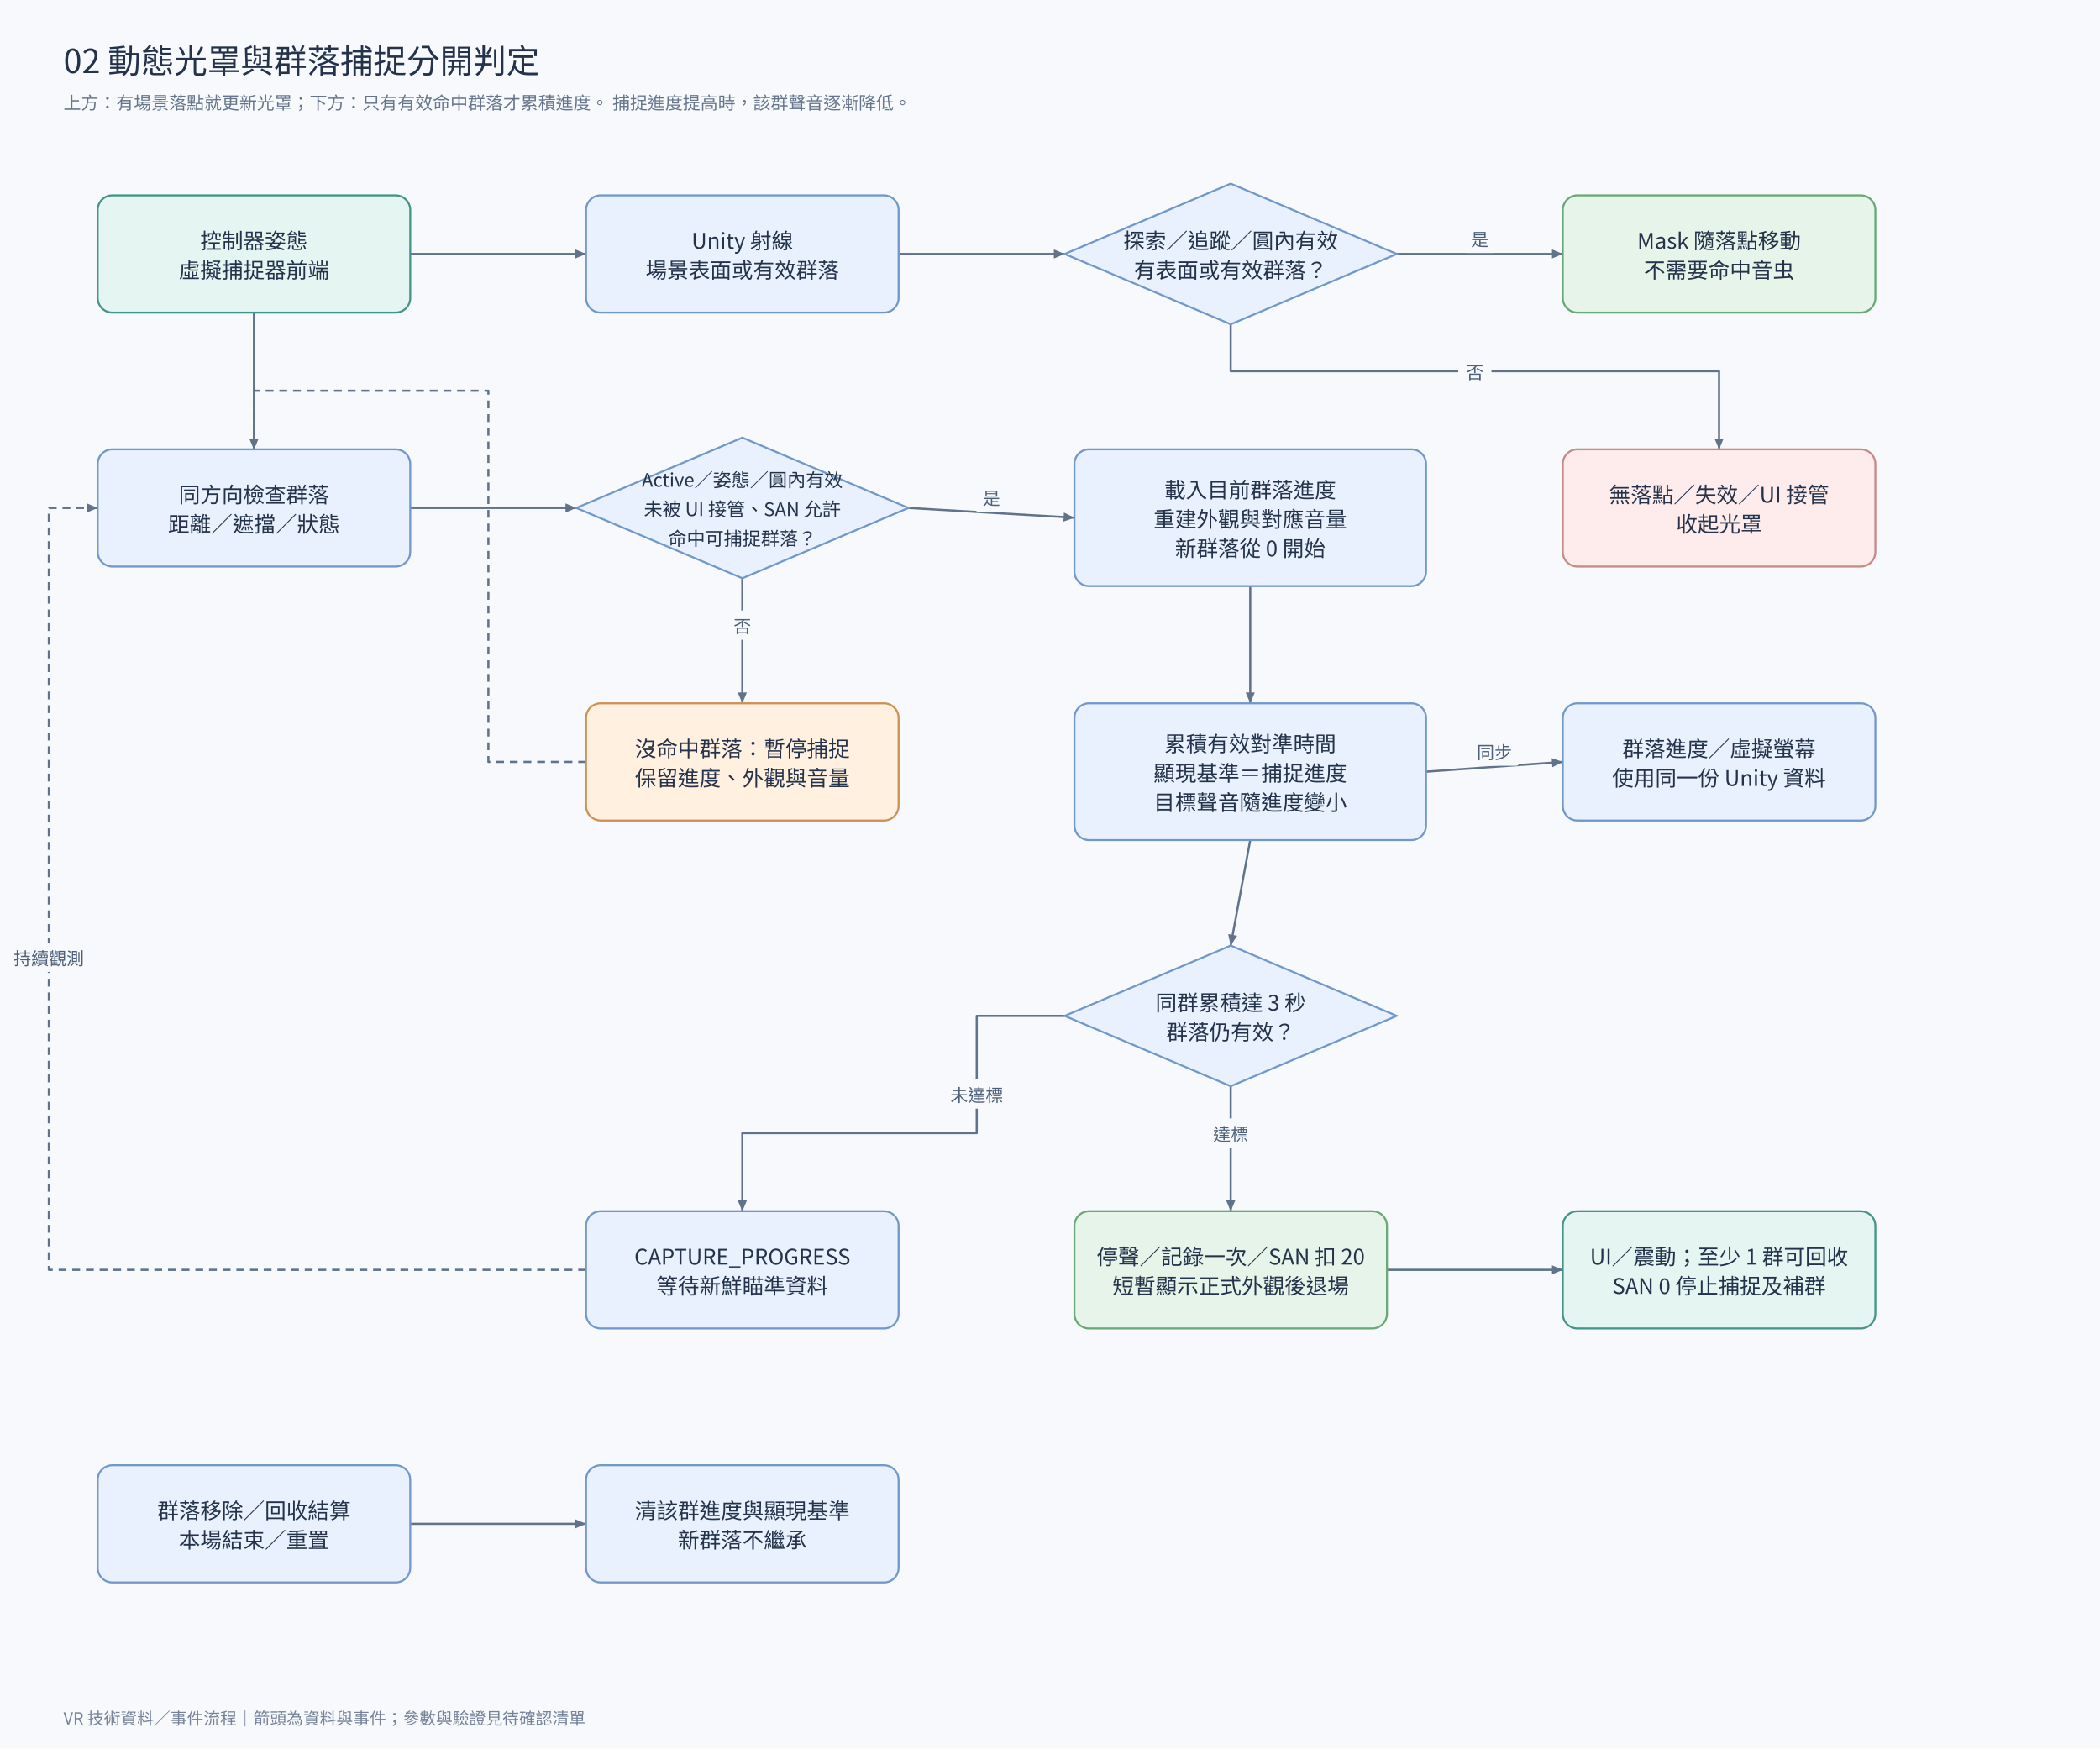
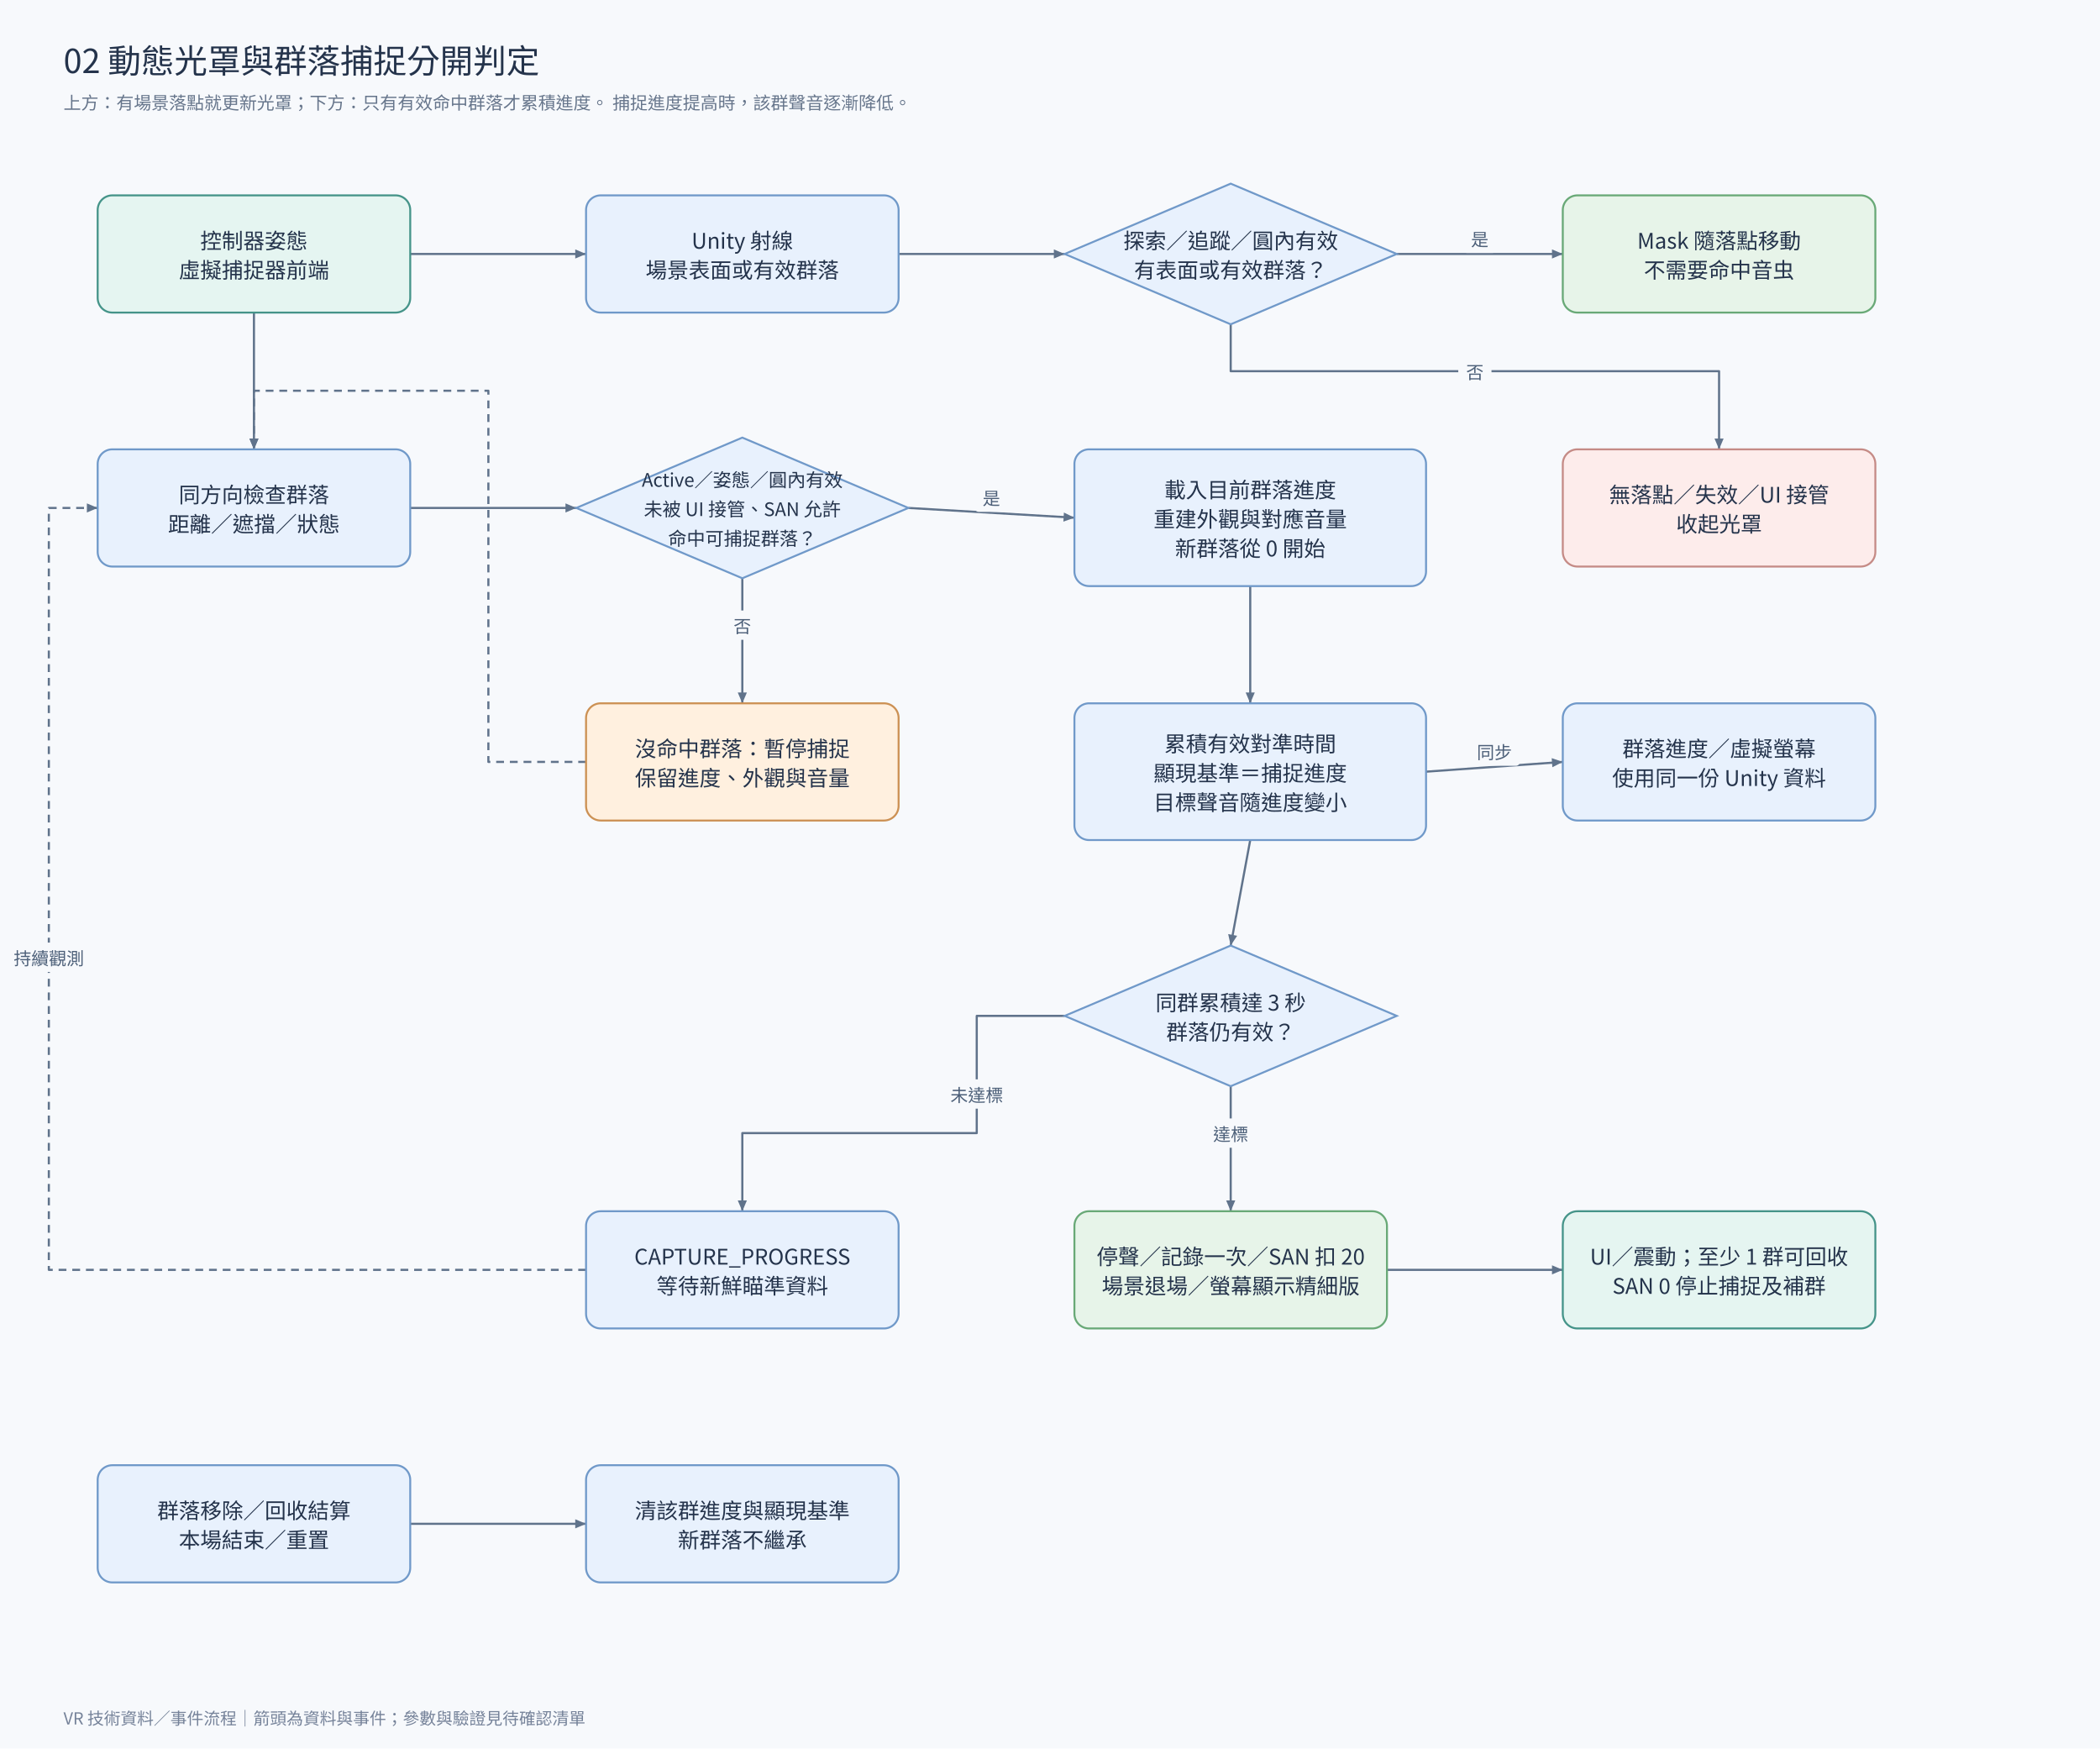
<svg xmlns="http://www.w3.org/2000/svg" width="2150" height="1790" viewBox="0 0 2150 1790">
  <rect width="2150" height="1790" fill="#f7f9fc" />
  <polyline points="420,260.0 600,260.0" fill="none" stroke="#60738b" stroke-width="2.2" stroke-linejoin="round" />
  <polygon points="600.00,260.00 588.95,264.67 588.95,255.33" fill="#60738b" />
  <polyline points="920,260.0 1090,260.0" fill="none" stroke="#60738b" stroke-width="2.2" stroke-linejoin="round" />
  <polygon points="1090.00,260.00 1078.95,264.67 1078.95,255.33" fill="#60738b" />
  <polyline points="1430,260.0 1600,260.0" fill="none" stroke="#60738b" stroke-width="2.2" stroke-linejoin="round" />
  <polygon points="1600.00,260.00 1588.95,264.67 1588.95,255.33" fill="#60738b" />
  <rect x="1498.0" y="229.0" width="34.0" height="30" rx="4" fill="#f7f9fc" />
  <text x="1515.0" y="244.0" dominant-baseline="central" font-family="Microsoft JhengHei, Noto Sans CJK TC, sans-serif" font-size="18" fill="#4d6079" text-anchor="middle">是</text>
  <polyline points="1260.0,332 1260,380 1760,380 1760.0,460" fill="none" stroke="#60738b" stroke-width="2.2" stroke-linejoin="round" />
  <polygon points="1760.00,460.00 1755.33,448.95 1764.67,448.95" fill="#60738b" />
  <rect x="1493.0" y="365" width="34.0" height="30" rx="4" fill="#f7f9fc" />
  <text x="1510" y="380" dominant-baseline="central" font-family="Microsoft JhengHei, Noto Sans CJK TC, sans-serif" font-size="18" fill="#4d6079" text-anchor="middle">否</text>
  <polyline points="260.0,320 260.0,460" fill="none" stroke="#60738b" stroke-width="2.2" stroke-linejoin="round" />
  <polygon points="260.00,460.00 255.33,448.95 264.67,448.95" fill="#60738b" />
  <polyline points="420,520.0 590,520.0" fill="none" stroke="#60738b" stroke-width="2.2" stroke-linejoin="round" />
  <polygon points="590.00,520.00 578.95,524.67 578.95,515.33" fill="#60738b" />
  <polyline points="930,520.0 1100,530.0" fill="none" stroke="#60738b" stroke-width="2.2" stroke-linejoin="round" />
  <polygon points="1100.00,530.00 1088.69,534.02 1089.24,524.69" fill="#60738b" />
  <rect x="998.0" y="494.0" width="34.0" height="30" rx="4" fill="#f7f9fc" />
  <text x="1015.0" y="509.0" dominant-baseline="central" font-family="Microsoft JhengHei, Noto Sans CJK TC, sans-serif" font-size="18" fill="#4d6079" text-anchor="middle">是</text>
  <polyline points="760.0,592 760.0,720" fill="none" stroke="#60738b" stroke-width="2.2" stroke-linejoin="round" />
  <polygon points="760.00,720.00 755.33,708.95 764.67,708.95" fill="#60738b" />
  <rect x="743.0" y="625.0" width="34.0" height="30" rx="4" fill="#f7f9fc" />
  <text x="760.0" y="640.0" dominant-baseline="central" font-family="Microsoft JhengHei, Noto Sans CJK TC, sans-serif" font-size="18" fill="#4d6079" text-anchor="middle">否</text>
  <polyline points="600,780.0 500,780 500,400 260,400 260.0,460" fill="none" stroke="#60738b" stroke-width="2.2" stroke-linejoin="round" stroke-dasharray="8 6" />
  <polygon points="260.00,460.00 255.33,448.95 264.67,448.95" fill="#60738b" />
  <polyline points="1280.0,600 1280.0,720" fill="none" stroke="#60738b" stroke-width="2.2" stroke-linejoin="round" />
  <polygon points="1280.00,720.00 1275.33,708.95 1284.67,708.95" fill="#60738b" />
  <polyline points="1460,790.0 1600,780.0" fill="none" stroke="#60738b" stroke-width="2.2" stroke-linejoin="round" />
  <polygon points="1600.00,780.00 1589.31,785.45 1588.64,776.13" fill="#60738b" />
  <rect x="1504.0" y="754.0" width="52.0" height="30" rx="4" fill="#f7f9fc" />
  <text x="1530.0" y="769.0" dominant-baseline="central" font-family="Microsoft JhengHei, Noto Sans CJK TC, sans-serif" font-size="18" fill="#4d6079" text-anchor="middle">同步</text>
  <polyline points="1280.0,860 1260.0,968" fill="none" stroke="#60738b" stroke-width="2.2" stroke-linejoin="round" />
  <polygon points="1260.00,968.00 1257.42,956.28 1266.61,957.98" fill="#60738b" />
  <polyline points="1090,1040.0 1000,1040 1000,1160 760,1160 760.0,1240" fill="none" stroke="#60738b" stroke-width="2.2" stroke-linejoin="round" />
  <polygon points="760.00,1240.00 755.33,1228.95 764.67,1228.95" fill="#60738b" />
  <rect x="965.0" y="1105" width="70.0" height="30" rx="4" fill="#f7f9fc" />
  <text x="1000" y="1120" dominant-baseline="central" font-family="Microsoft JhengHei, Noto Sans CJK TC, sans-serif" font-size="18" fill="#4d6079" text-anchor="middle">未達標</text>
  <polyline points="600,1300.0 50,1300 50,520 100,520.0" fill="none" stroke="#60738b" stroke-width="2.2" stroke-linejoin="round" stroke-dasharray="8 6" />
  <polygon points="100.00,520.00 88.95,524.67 88.95,515.33" fill="#60738b" />
  <rect x="6.0" y="965" width="88.0" height="30" rx="4" fill="#f7f9fc" />
  <text x="50" y="980" dominant-baseline="central" font-family="Microsoft JhengHei, Noto Sans CJK TC, sans-serif" font-size="18" fill="#4d6079" text-anchor="middle">持續觀測</text>
  <polyline points="1260.0,1112 1260.0,1240" fill="none" stroke="#60738b" stroke-width="2.2" stroke-linejoin="round" />
  <polygon points="1260.00,1240.00 1255.33,1228.95 1264.67,1228.95" fill="#60738b" />
  <rect x="1234.0" y="1145.0" width="52.0" height="30" rx="4" fill="#f7f9fc" />
  <text x="1260.0" y="1160.0" dominant-baseline="central" font-family="Microsoft JhengHei, Noto Sans CJK TC, sans-serif" font-size="18" fill="#4d6079" text-anchor="middle">達標</text>
  <polyline points="1420,1300.0 1600,1300.0" fill="none" stroke="#60738b" stroke-width="2.2" stroke-linejoin="round" />
  <polygon points="1600.00,1300.00 1588.95,1304.67 1588.95,1295.33" fill="#60738b" />
  <polyline points="420,1560.0 600,1560.0" fill="none" stroke="#60738b" stroke-width="2.2" stroke-linejoin="round" />
  <polygon points="600.00,1560.00 588.95,1564.67 588.95,1555.33" fill="#60738b" />
  <rect x="100" y="200" width="320" height="120" rx="15" fill="#e5f5f1" stroke="#459489" stroke-width="2" />
  <text x="260.0" y="245.0" dominant-baseline="central" font-family="Microsoft JhengHei, Noto Sans CJK TC, sans-serif" font-size="22" fill="#24334b" text-anchor="middle">控制器姿態</text>
  <text x="260.0" y="275.0" dominant-baseline="central" font-family="Microsoft JhengHei, Noto Sans CJK TC, sans-serif" font-size="22" fill="#24334b" text-anchor="middle">虛擬捕捉器前端</text>
  <rect x="600" y="200" width="320" height="120" rx="15" fill="#e8f1fd" stroke="#7099c9" stroke-width="2" />
  <text x="760.0" y="245.0" dominant-baseline="central" font-family="Microsoft JhengHei, Noto Sans CJK TC, sans-serif" font-size="22" fill="#24334b" text-anchor="middle">Unity 射線</text>
  <text x="760.0" y="275.0" dominant-baseline="central" font-family="Microsoft JhengHei, Noto Sans CJK TC, sans-serif" font-size="22" fill="#24334b" text-anchor="middle">場景表面或有效群落</text>
  <polygon points="1260.0,188 1430,260.0 1260.0,332 1090,260.0" fill="#e8f1fd" stroke="#7099c9" stroke-width="2" />
  <text x="1260.0" y="245.0" dominant-baseline="central" font-family="Microsoft JhengHei, Noto Sans CJK TC, sans-serif" font-size="22" fill="#24334b" text-anchor="middle">探索／追蹤／圓內有效</text>
  <text x="1260.0" y="275.0" dominant-baseline="central" font-family="Microsoft JhengHei, Noto Sans CJK TC, sans-serif" font-size="22" fill="#24334b" text-anchor="middle">有表面或有效群落？</text>
  <rect x="1600" y="200" width="320" height="120" rx="15" fill="#e7f4e9" stroke="#69a977" stroke-width="2" />
  <text x="1760.0" y="245.0" dominant-baseline="central" font-family="Microsoft JhengHei, Noto Sans CJK TC, sans-serif" font-size="22" fill="#24334b" text-anchor="middle">Mask 隨落點移動</text>
  <text x="1760.0" y="275.0" dominant-baseline="central" font-family="Microsoft JhengHei, Noto Sans CJK TC, sans-serif" font-size="22" fill="#24334b" text-anchor="middle">不需要命中音虫</text>
  <rect x="1600" y="460" width="320" height="120" rx="15" fill="#fdeceb" stroke="#c58b86" stroke-width="2" />
  <text x="1760.0" y="505.0" dominant-baseline="central" font-family="Microsoft JhengHei, Noto Sans CJK TC, sans-serif" font-size="22" fill="#24334b" text-anchor="middle">無落點／失效／UI 接管</text>
  <text x="1760.0" y="535.0" dominant-baseline="central" font-family="Microsoft JhengHei, Noto Sans CJK TC, sans-serif" font-size="22" fill="#24334b" text-anchor="middle">收起光罩</text>
  <rect x="100" y="460" width="320" height="120" rx="15" fill="#e8f1fd" stroke="#7099c9" stroke-width="2" />
  <text x="260.0" y="505.0" dominant-baseline="central" font-family="Microsoft JhengHei, Noto Sans CJK TC, sans-serif" font-size="22" fill="#24334b" text-anchor="middle">同方向檢查群落</text>
  <text x="260.0" y="535.0" dominant-baseline="central" font-family="Microsoft JhengHei, Noto Sans CJK TC, sans-serif" font-size="22" fill="#24334b" text-anchor="middle">距離／遮擋／狀態</text>
  <polygon points="760.0,448 930,520.0 760.0,592 590,520.0" fill="#e8f1fd" stroke="#7099c9" stroke-width="2" />
  <text x="760.0" y="490.0" dominant-baseline="central" font-family="Microsoft JhengHei, Noto Sans CJK TC, sans-serif" font-size="19" fill="#24334b" text-anchor="middle">Active／姿態／圓內有效</text>
  <text x="760.0" y="520.0" dominant-baseline="central" font-family="Microsoft JhengHei, Noto Sans CJK TC, sans-serif" font-size="19" fill="#24334b" text-anchor="middle">未被 UI 接管、SAN 允許</text>
  <text x="760.0" y="550.0" dominant-baseline="central" font-family="Microsoft JhengHei, Noto Sans CJK TC, sans-serif" font-size="19" fill="#24334b" text-anchor="middle">命中可捕捉群落？</text>
  <rect x="600" y="720" width="320" height="120" rx="15" fill="#fff0df" stroke="#cc9154" stroke-width="2" />
  <text x="760.0" y="765.0" dominant-baseline="central" font-family="Microsoft JhengHei, Noto Sans CJK TC, sans-serif" font-size="22" fill="#24334b" text-anchor="middle">沒命中群落：暫停捕捉</text>
  <text x="760.0" y="795.0" dominant-baseline="central" font-family="Microsoft JhengHei, Noto Sans CJK TC, sans-serif" font-size="22" fill="#24334b" text-anchor="middle">保留進度、外觀與音量</text>
  <rect x="1100" y="460" width="360" height="140" rx="15" fill="#e8f1fd" stroke="#7099c9" stroke-width="2" />
  <text x="1280.0" y="500.0" dominant-baseline="central" font-family="Microsoft JhengHei, Noto Sans CJK TC, sans-serif" font-size="22" fill="#24334b" text-anchor="middle">載入目前群落進度</text>
  <text x="1280.0" y="530.0" dominant-baseline="central" font-family="Microsoft JhengHei, Noto Sans CJK TC, sans-serif" font-size="22" fill="#24334b" text-anchor="middle">重建外觀與對應音量</text>
  <text x="1280.0" y="560.0" dominant-baseline="central" font-family="Microsoft JhengHei, Noto Sans CJK TC, sans-serif" font-size="22" fill="#24334b" text-anchor="middle">新群落從 0 開始</text>
  <rect x="1100" y="720" width="360" height="140" rx="15" fill="#e8f1fd" stroke="#7099c9" stroke-width="2" />
  <text x="1280.0" y="760.0" dominant-baseline="central" font-family="Microsoft JhengHei, Noto Sans CJK TC, sans-serif" font-size="22" fill="#24334b" text-anchor="middle">累積有效對準時間</text>
  <text x="1280.0" y="790.0" dominant-baseline="central" font-family="Microsoft JhengHei, Noto Sans CJK TC, sans-serif" font-size="22" fill="#24334b" text-anchor="middle">顯現基準＝捕捉進度</text>
  <text x="1280.0" y="820.0" dominant-baseline="central" font-family="Microsoft JhengHei, Noto Sans CJK TC, sans-serif" font-size="22" fill="#24334b" text-anchor="middle">目標聲音隨進度變小</text>
  <rect x="1600" y="720" width="320" height="120" rx="15" fill="#e8f1fd" stroke="#7099c9" stroke-width="2" />
  <text x="1760.0" y="765.0" dominant-baseline="central" font-family="Microsoft JhengHei, Noto Sans CJK TC, sans-serif" font-size="22" fill="#24334b" text-anchor="middle">群落進度／虛擬螢幕</text>
  <text x="1760.0" y="795.0" dominant-baseline="central" font-family="Microsoft JhengHei, Noto Sans CJK TC, sans-serif" font-size="22" fill="#24334b" text-anchor="middle">使用同一份 Unity 資料</text>
  <polygon points="1260.0,968 1430,1040.0 1260.0,1112 1090,1040.0" fill="#e8f1fd" stroke="#7099c9" stroke-width="2" />
  <text x="1260.0" y="1025.0" dominant-baseline="central" font-family="Microsoft JhengHei, Noto Sans CJK TC, sans-serif" font-size="22" fill="#24334b" text-anchor="middle">同群累積達 3 秒</text>
  <text x="1260.0" y="1055.0" dominant-baseline="central" font-family="Microsoft JhengHei, Noto Sans CJK TC, sans-serif" font-size="22" fill="#24334b" text-anchor="middle">群落仍有效？</text>
  <rect x="600" y="1240" width="320" height="120" rx="15" fill="#e8f1fd" stroke="#7099c9" stroke-width="2" />
  <text x="760.0" y="1285.0" dominant-baseline="central" font-family="Microsoft JhengHei, Noto Sans CJK TC, sans-serif" font-size="22" fill="#24334b" text-anchor="middle">CAPTURE_PROGRESS</text>
  <text x="760.0" y="1315.0" dominant-baseline="central" font-family="Microsoft JhengHei, Noto Sans CJK TC, sans-serif" font-size="22" fill="#24334b" text-anchor="middle">等待新鮮瞄準資料</text>
  <rect x="1100" y="1240" width="320" height="120" rx="15" fill="#e7f4e9" stroke="#69a977" stroke-width="2" />
  <text x="1260.0" y="1285.0" dominant-baseline="central" font-family="Microsoft JhengHei, Noto Sans CJK TC, sans-serif" font-size="22" fill="#24334b" text-anchor="middle">停聲／記錄一次／SAN 扣 20</text>
-   <text x="1260.0" y="1315.0" dominant-baseline="central" font-family="Microsoft JhengHei, Noto Sans CJK TC, sans-serif" font-size="22" fill="#24334b" text-anchor="middle">短暫顯示正式外觀後退場</text>
+   <text x="1260.0" y="1315.0" dominant-baseline="central" font-family="Microsoft JhengHei, Noto Sans CJK TC, sans-serif" font-size="22" fill="#24334b" text-anchor="middle">場景退場／螢幕顯示精細版</text>
  <rect x="1600" y="1240" width="320" height="120" rx="15" fill="#e5f5f1" stroke="#459489" stroke-width="2" />
  <text x="1760.0" y="1285.0" dominant-baseline="central" font-family="Microsoft JhengHei, Noto Sans CJK TC, sans-serif" font-size="22" fill="#24334b" text-anchor="middle">UI／震動；至少 1 群可回收</text>
  <text x="1760.0" y="1315.0" dominant-baseline="central" font-family="Microsoft JhengHei, Noto Sans CJK TC, sans-serif" font-size="22" fill="#24334b" text-anchor="middle">SAN 0 停止捕捉及補群</text>
  <rect x="100" y="1500" width="320" height="120" rx="15" fill="#e8f1fd" stroke="#7099c9" stroke-width="2" />
  <text x="260.0" y="1545.0" dominant-baseline="central" font-family="Microsoft JhengHei, Noto Sans CJK TC, sans-serif" font-size="22" fill="#24334b" text-anchor="middle">群落移除／回收結算</text>
  <text x="260.0" y="1575.0" dominant-baseline="central" font-family="Microsoft JhengHei, Noto Sans CJK TC, sans-serif" font-size="22" fill="#24334b" text-anchor="middle">本場結束／重置</text>
  <rect x="600" y="1500" width="320" height="120" rx="15" fill="#e8f1fd" stroke="#7099c9" stroke-width="2" />
  <text x="760.0" y="1545.0" dominant-baseline="central" font-family="Microsoft JhengHei, Noto Sans CJK TC, sans-serif" font-size="22" fill="#24334b" text-anchor="middle">清該群進度與顯現基準</text>
  <text x="760.0" y="1575.0" dominant-baseline="central" font-family="Microsoft JhengHei, Noto Sans CJK TC, sans-serif" font-size="22" fill="#24334b" text-anchor="middle">新群落不繼承</text>
  <text x="65" y="60" dominant-baseline="central" font-family="Microsoft JhengHei, Noto Sans CJK TC, sans-serif" font-size="34" fill="#24334b" text-anchor="start">02  動態光罩與群落捕捉分開判定</text>
  <text x="65" y="104" dominant-baseline="central" font-family="Microsoft JhengHei, Noto Sans CJK TC, sans-serif" font-size="18" fill="#66758b" text-anchor="start">上方：有場景落點就更新光罩；下方：只有有效命中群落才累積進度。 捕捉進度提高時，該群聲音逐漸降低。</text>
  <text x="65" y="1758" dominant-baseline="central" font-family="Microsoft JhengHei, Noto Sans CJK TC, sans-serif" font-size="17" fill="#758299" text-anchor="start">VR 技術資料／事件流程｜箭頭為資料與事件；參數與驗證見待確認清單</text>
</svg>
